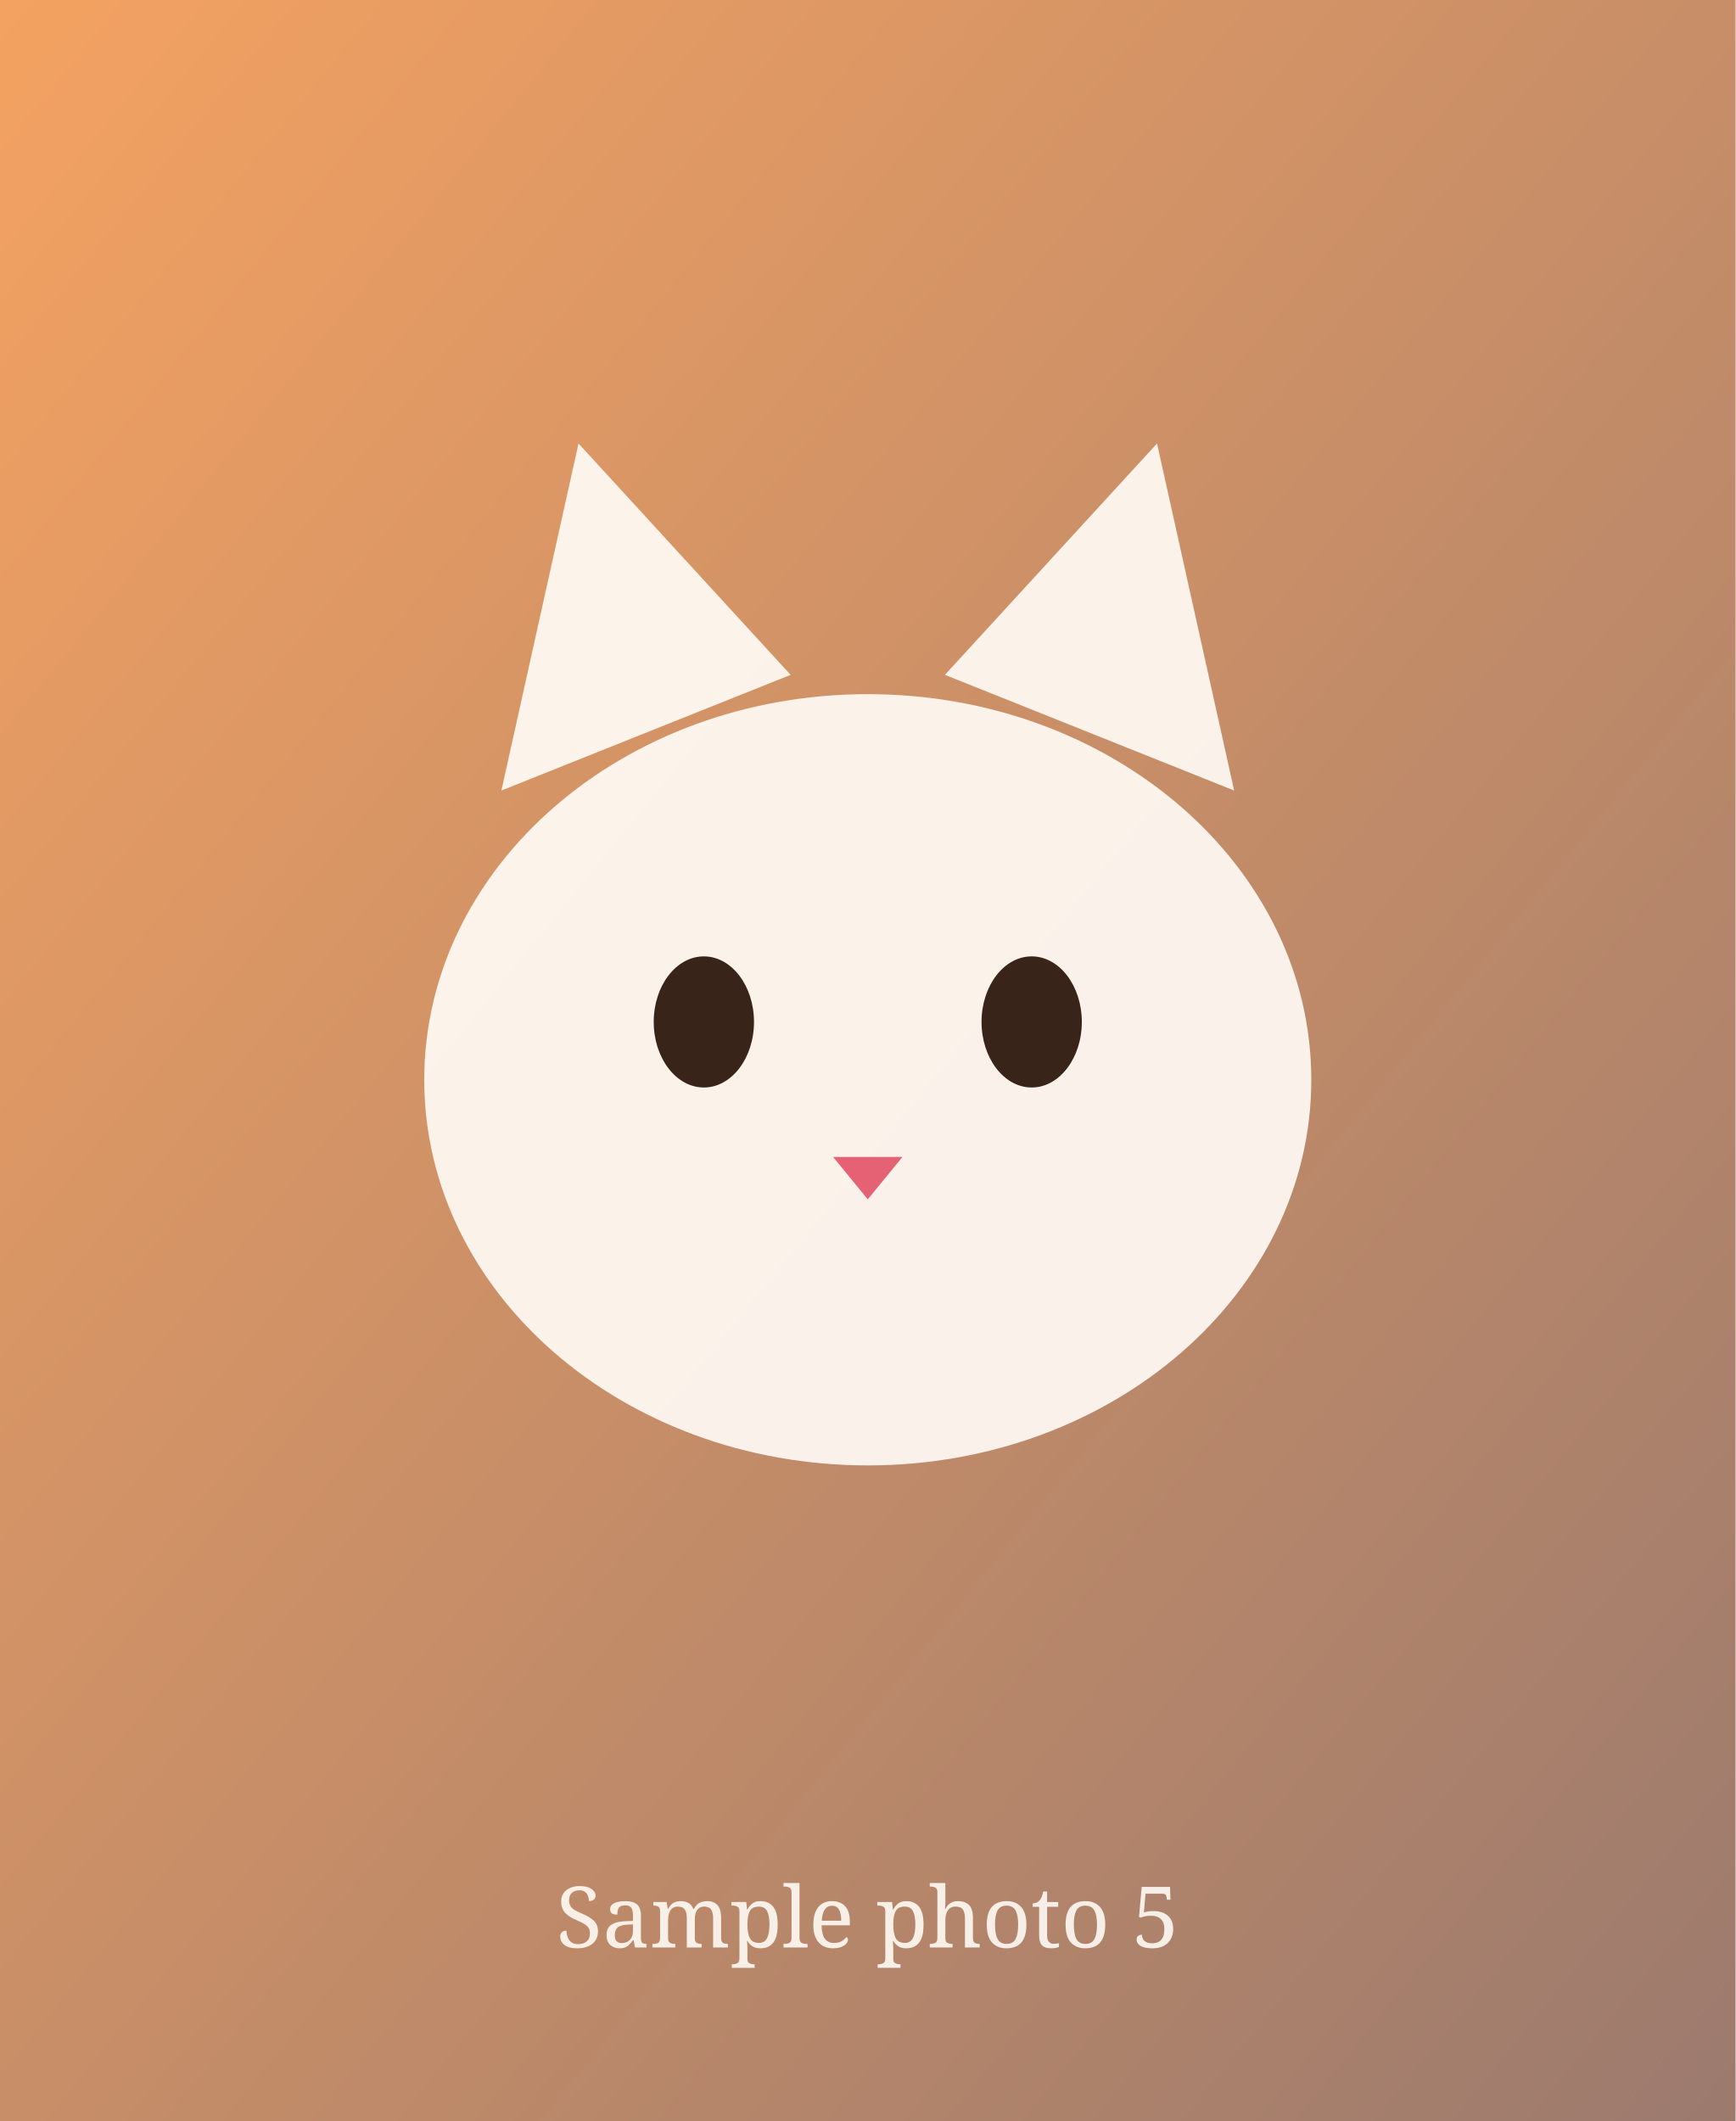
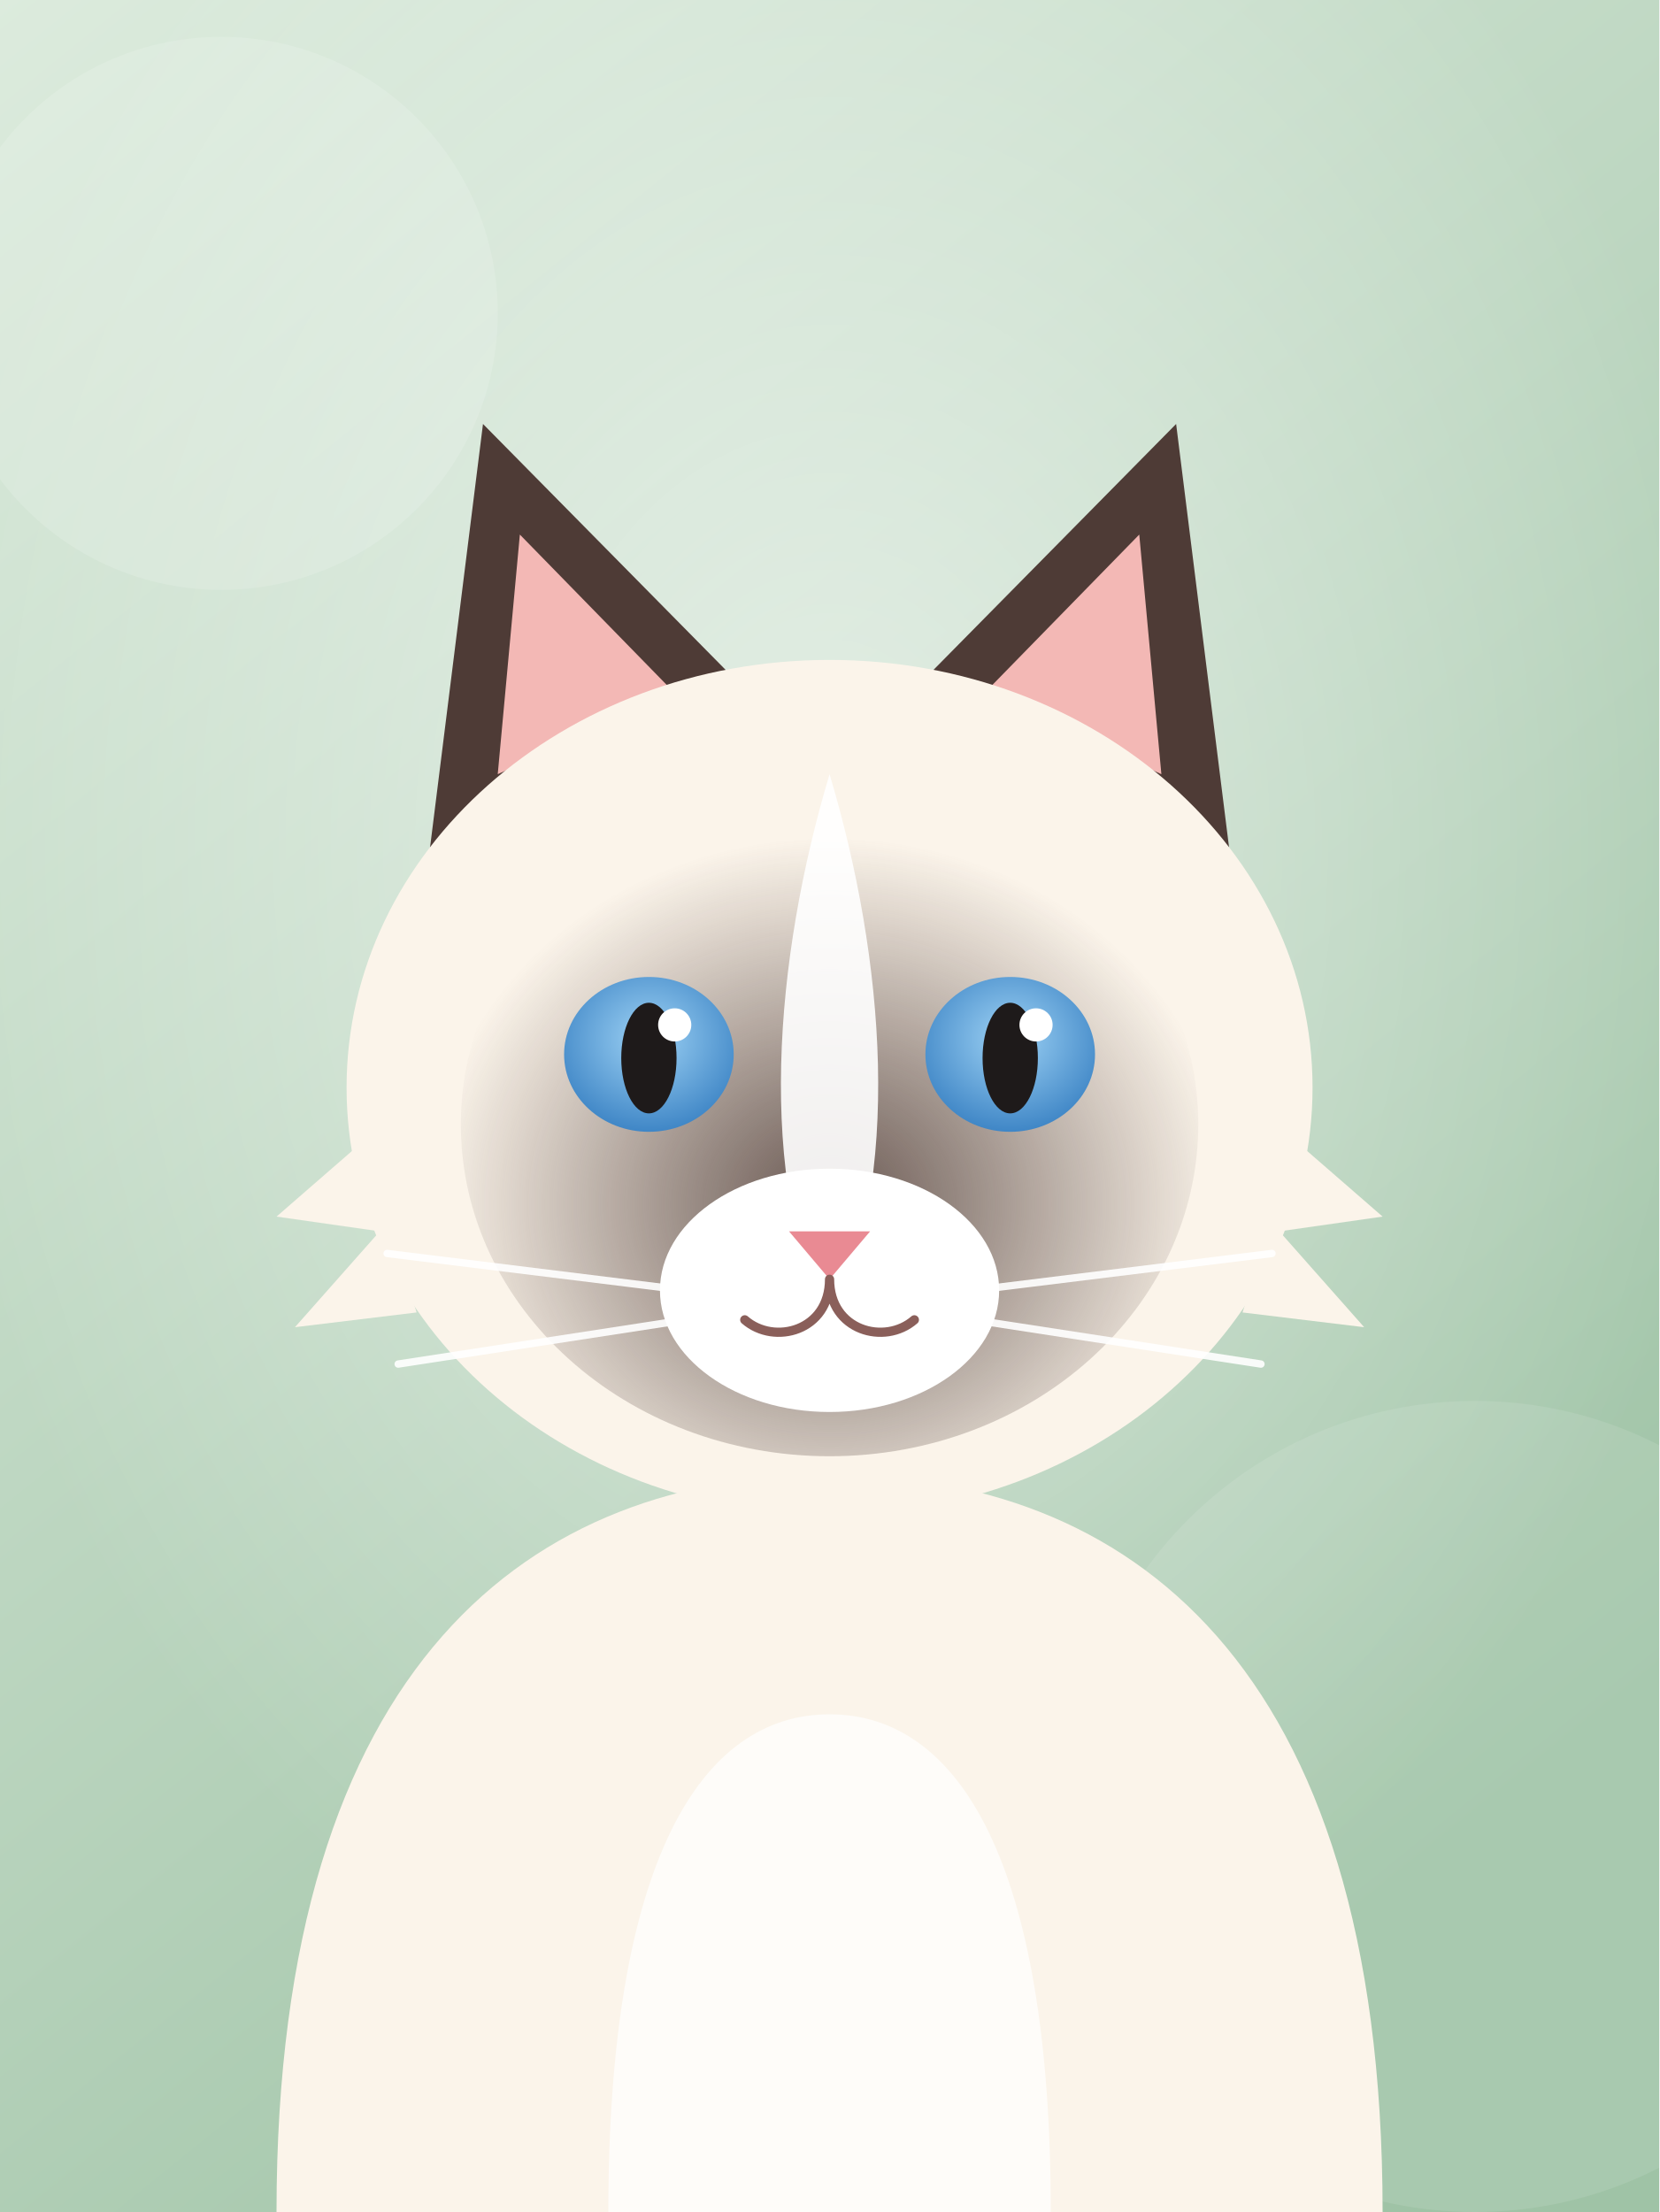
- <svg xmlns="http://www.w3.org/2000/svg" viewBox="0 0 900 1100">
+ <svg xmlns="http://www.w3.org/2000/svg" viewBox="0 0 900 1200">
  <defs>
-     <linearGradient id="g" x1="0" y1="0" x2="1" y2="1">
-       <stop offset="0" stop-color="#F4A261" />
-       <stop offset="1" stop-color="#9B7A6E" />
+     <linearGradient id="bg" x1="0" y1="0" x2="0.6" y2="1">
+       <stop offset="0" stop-color="#DCEBDD" />
+       <stop offset="1" stop-color="#9FC3A6" />
    </linearGradient>
+     <radialGradient id="glow" cx="0.5" cy="0.38" r="0.55">
+       <stop offset="0" stop-color="#fff" stop-opacity="0.55" />
+       <stop offset="1" stop-color="#fff" stop-opacity="0" />
+     </radialGradient>
+     <radialGradient id="mask" cx="0.5" cy="0.62" r="0.55">
+       <stop offset="0" stop-color="#4E3B36" stop-opacity="0.85" />
+       <stop offset="0.7" stop-color="#4E3B36" stop-opacity="0.25" />
+       <stop offset="1" stop-color="#4E3B36" stop-opacity="0" />
+     </radialGradient>
+     <radialGradient id="eye" cx="0.5" cy="0.4" r="0.6">
+       <stop offset="0" stop-color="#9FD3F5" />
+       <stop offset="1" stop-color="#3F86C6" />
+     </radialGradient>
  </defs>
-   <rect width="900" height="1100" fill="url(#g)" />
-   <g fill="#FFFBF5" opacity="0.92" transform="translate(450 560)">
-     <path d="M-190 -150 L-150 -330 L-40 -210 Z" />
-     <path d="M190 -150 L150 -330 L40 -210 Z" />
-     <ellipse rx="230" ry="200" />
-     <ellipse cx="-85" cy="-30" rx="26" ry="34" fill="#2D1B12" />
-     <ellipse cx="85" cy="-30" rx="26" ry="34" fill="#2D1B12" />
-     <path d="M-18 40 L18 40 L0 62 Z" fill="#E85D75" />
+   <rect width="900" height="1200" fill="url(#bg)" />
+   <rect width="900" height="1200" fill="url(#glow)" />
+   <circle cx="120" cy="170" r="150" fill="#fff" opacity="0.14" />
+   <circle cx="800" cy="980" r="220" fill="#fff" opacity="0.10" />
+   <path d="M150 1200 C150 900 290 800 450 800 C610 800 750 900 750 1200 Z" fill="#FBF4EA" />
+   <path d="M330 1200 C330 1010 380 930 450 930 C520 930 570 1010 570 1200 Z" fill="#fff" opacity="0.7" />
+   <path d="M232 470 L262 230 L410 380 Z" fill="#4E3B36" />
+   <path d="M668 470 L638 230 L490 380 Z" fill="#4E3B36" />
+   <path d="M270 420 L282 290 L366 376 Z" fill="#F3B8B5" />
+   <path d="M630 420 L618 290 L534 376 Z" fill="#F3B8B5" />
+   <ellipse cx="450" cy="590" rx="262" ry="232" fill="#FBF4EA" />
+   <ellipse cx="450" cy="610" rx="200" ry="180" fill="url(#mask)" />
+   <path d="M450 420 C420 520 410 640 450 720 C490 640 480 520 450 420 Z" fill="#fff" opacity="0.9" />
+   <ellipse cx="450" cy="700" rx="92" ry="66" fill="#fff" />
+   <path d="M196 620 L150 660 L206 668 L160 720 L226 712 Z" fill="#FBF4EA" />
+   <path d="M704 620 L750 660 L694 668 L740 720 L674 712 Z" fill="#FBF4EA" />
+   <ellipse cx="352" cy="572" rx="46" ry="42" fill="url(#eye)" />
+   <ellipse cx="548" cy="572" rx="46" ry="42" fill="url(#eye)" />
+   <ellipse cx="352" cy="574" rx="15" ry="30" fill="#1E1A1A" />
+   <ellipse cx="548" cy="574" rx="15" ry="30" fill="#1E1A1A" />
+   <circle cx="366" cy="556" r="9" fill="#fff" />
+   <circle cx="562" cy="556" r="9" fill="#fff" />
+   <path d="M428 668 L472 668 L450 694 Z" fill="#E98A93" />
+   <path d="M450 694 C450 722 420 730 404 716 M450 694 C450 722 480 730 496 716" fill="none" stroke="#8A5F5A" stroke-width="5" stroke-linecap="round" />
+   <g stroke="#fff" stroke-width="4" stroke-linecap="round" opacity="0.9">
+     <path d="M372 700 L210 680" />
+     <path d="M372 716 L216 740" />
+     <path d="M528 700 L690 680" />
+     <path d="M528 716 L684 740" />
  </g>
-   <text x="450" y="1010" text-anchor="middle" font-family="Georgia, serif" font-size="44" fill="#FFFBF5" opacity="0.9">Sample photo 5</text>
</svg>
